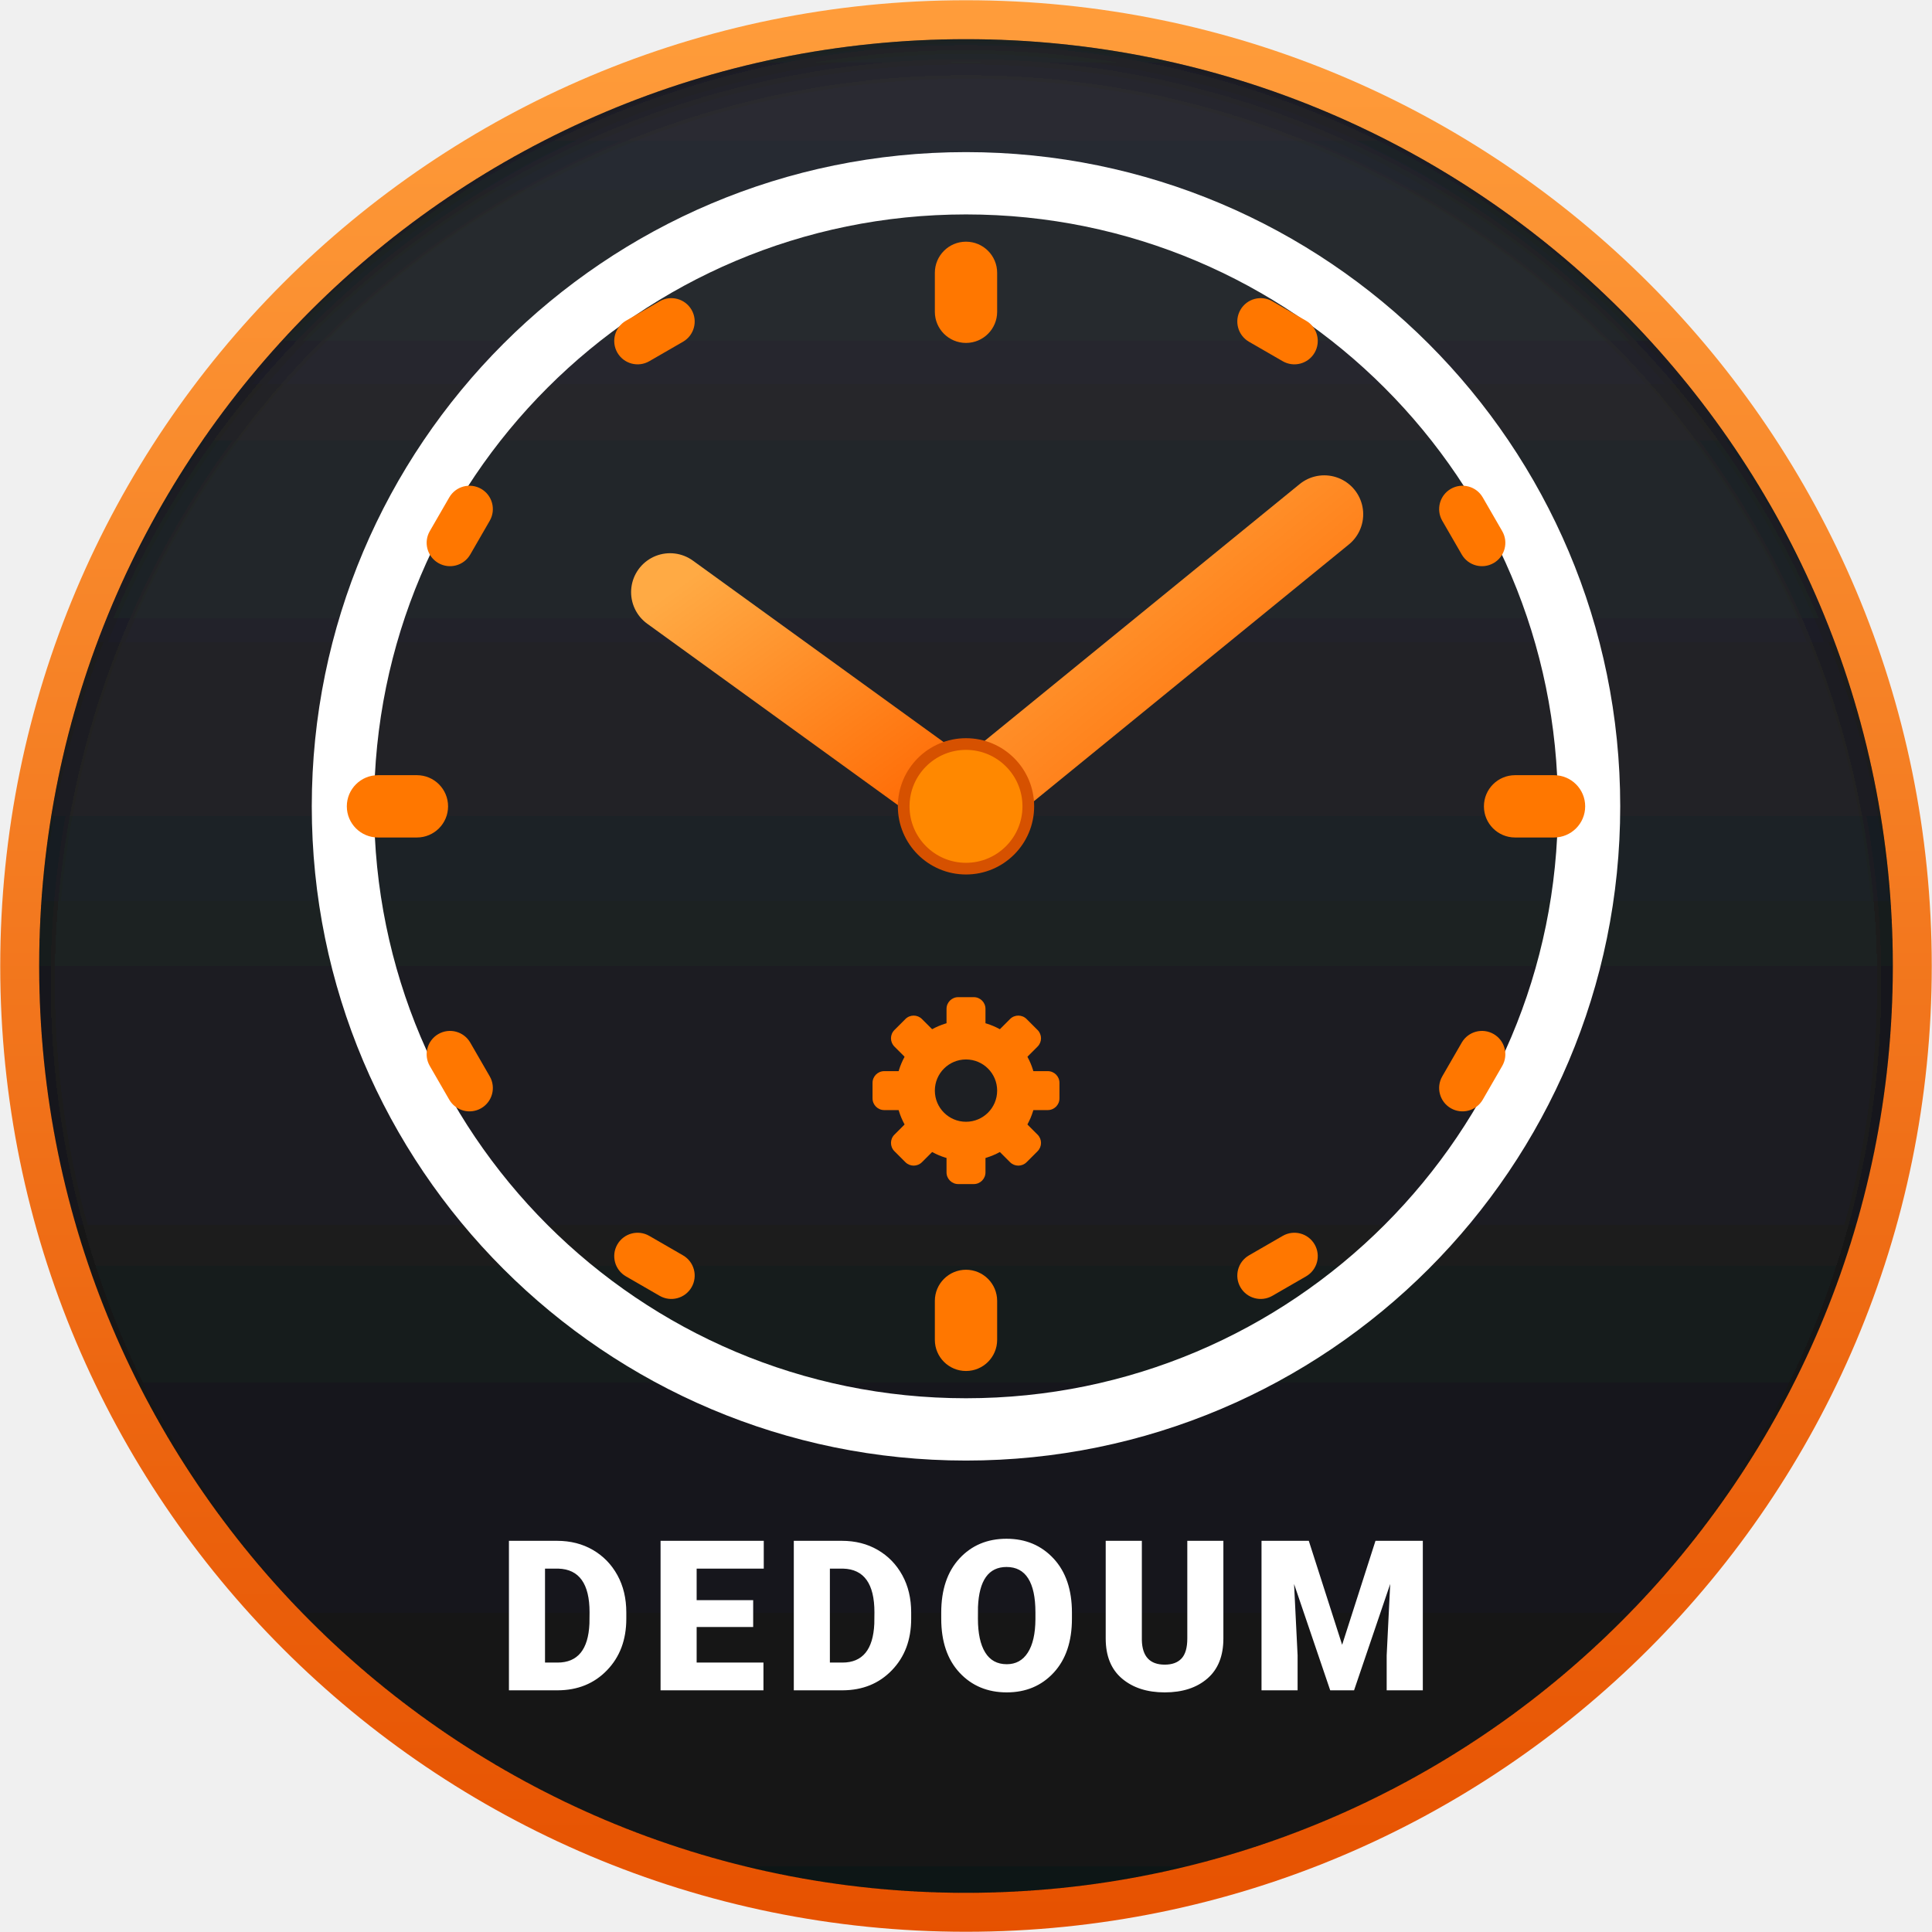
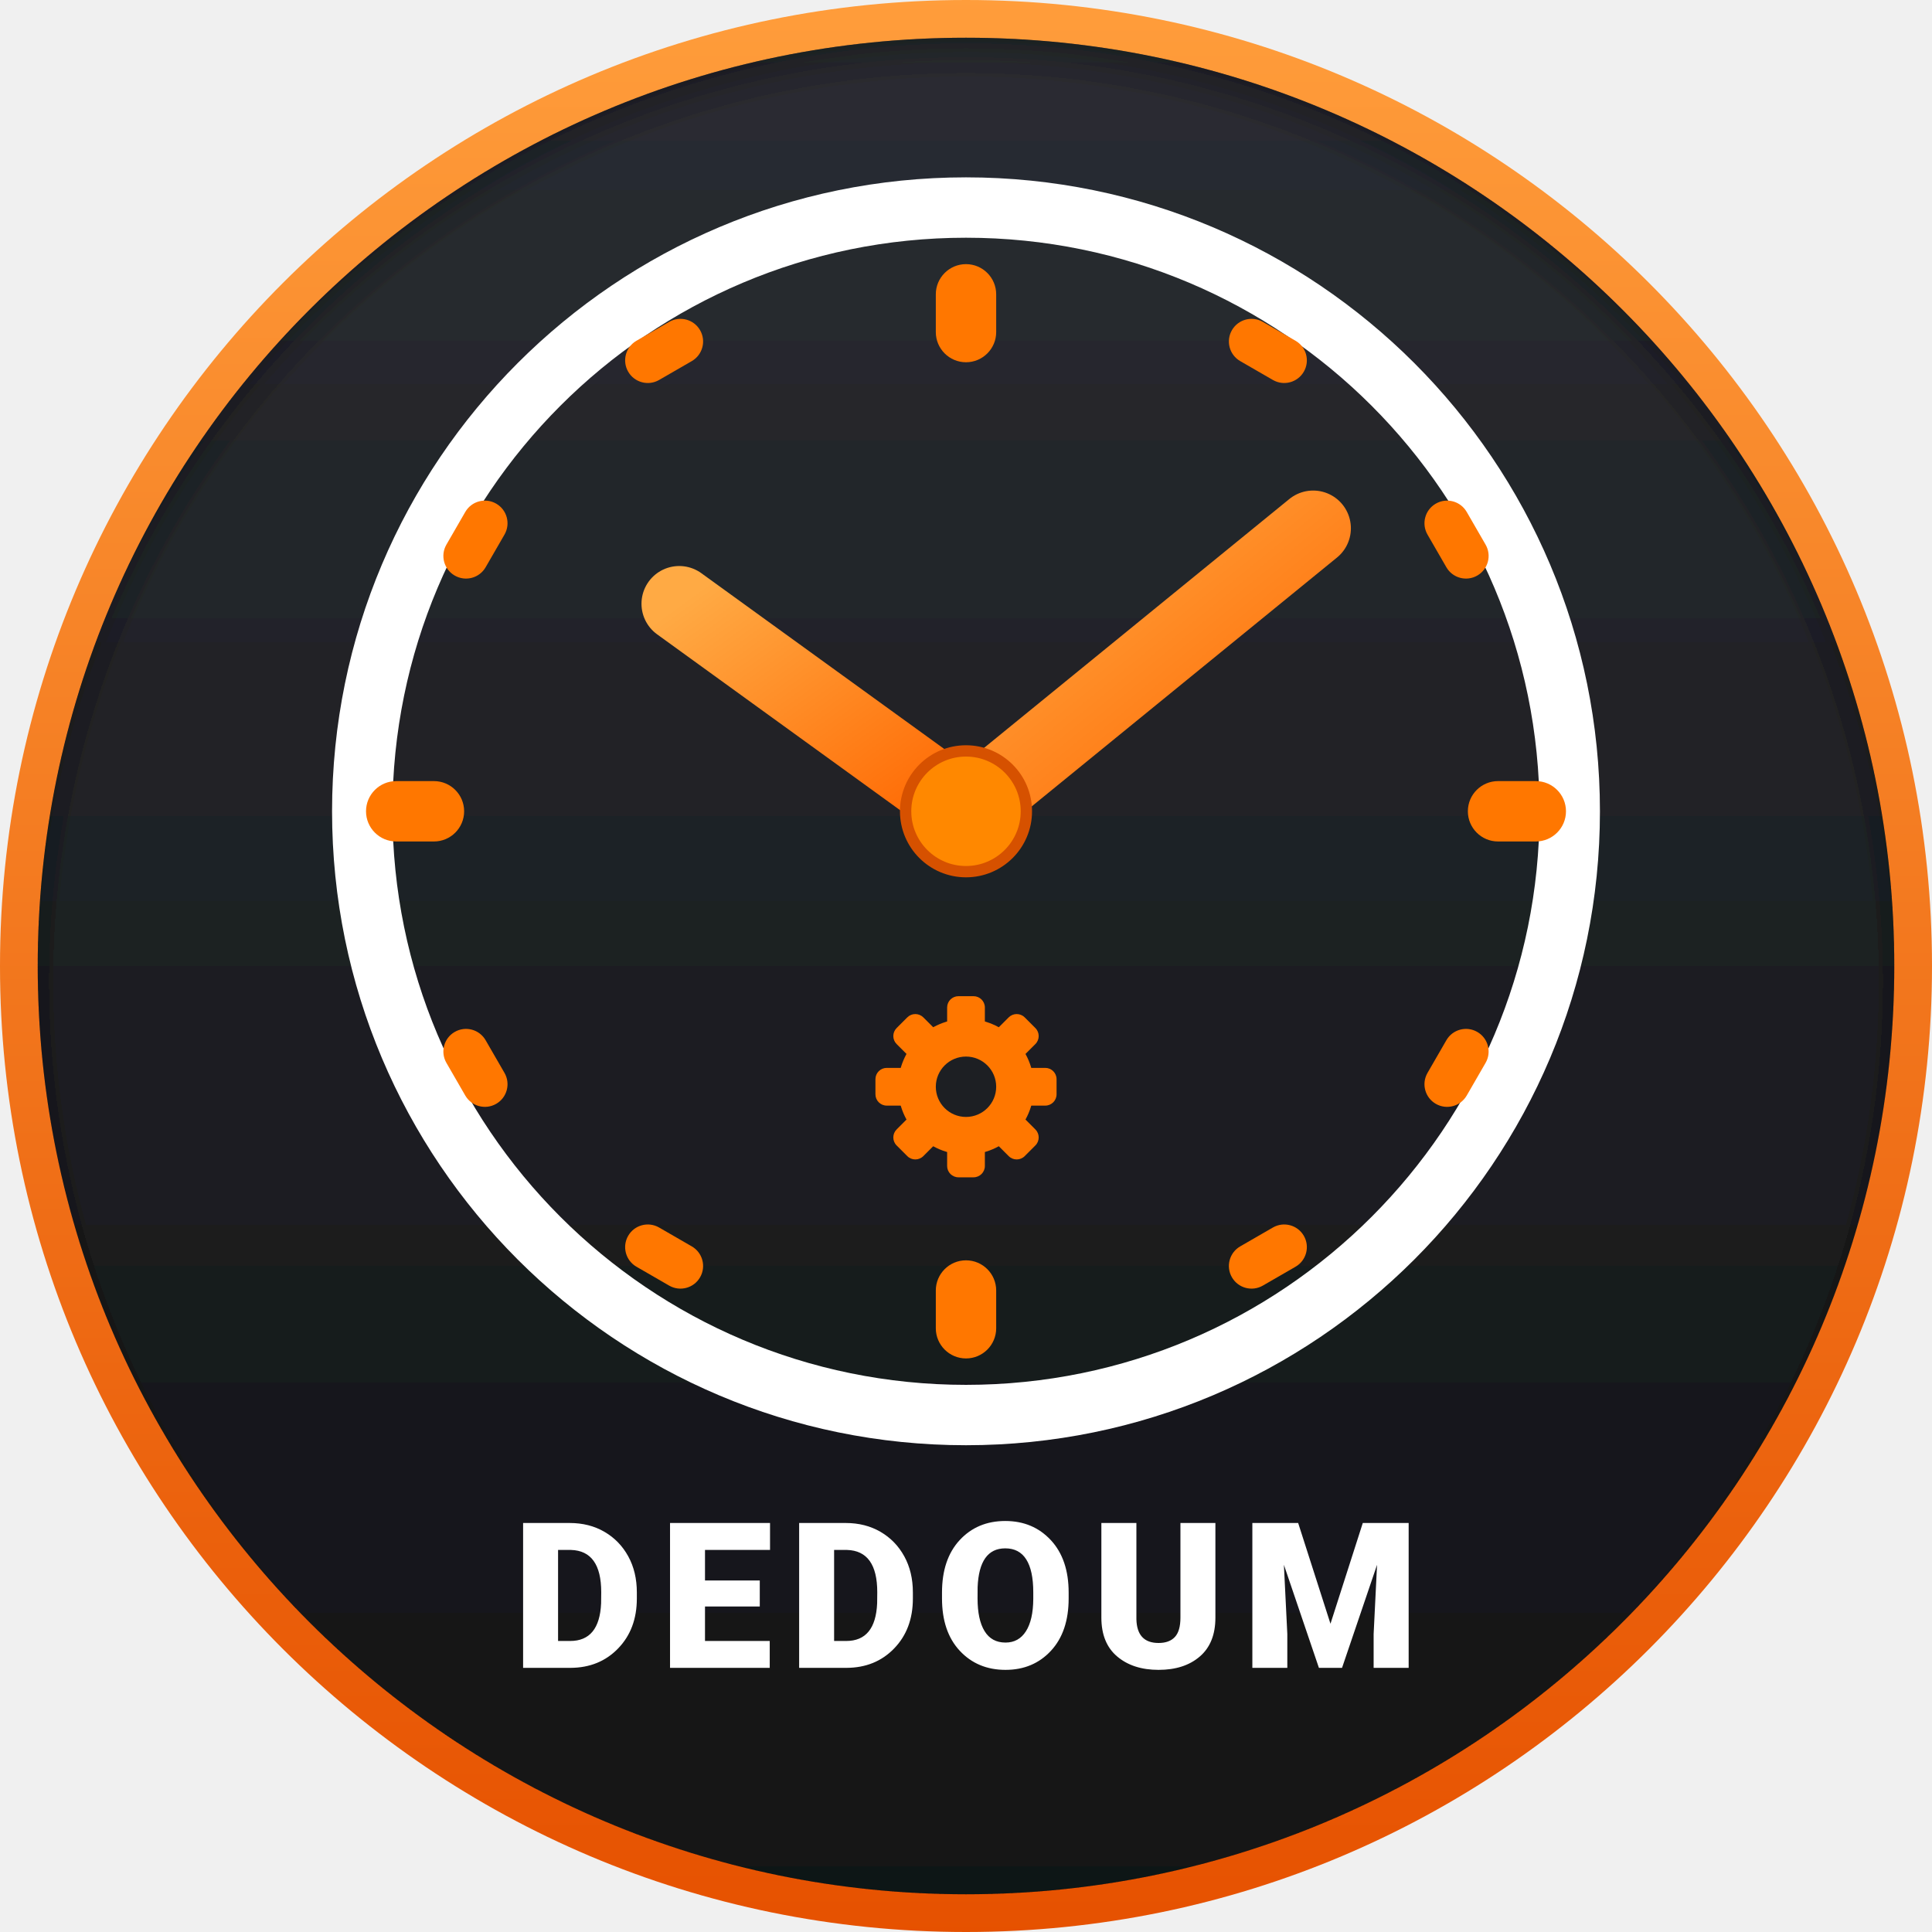
<svg xmlns="http://www.w3.org/2000/svg" viewBox="0 0 512 512" width="100%" height="100%">
  <defs>
    <linearGradient id="orange-border" x1="0%" y1="0%" x2="0%" y2="100%">
      <stop offset="0%" stop-color="#ff9d3b" />
      <stop offset="100%" stop-color="#e65100" />
    </linearGradient>
    <linearGradient id="bg-gradient" x1="0%" y1="0%" x2="0%" y2="100%">
      <stop offset="0%" stop-color="#2a2d32" />
      <stop offset="100%" stop-color="#111215" />
    </linearGradient>
    <linearGradient id="orange-needle" x1="0%" y1="0%" x2="100%" y2="100%">
      <stop offset="0%" stop-color="#ffaa44" />
      <stop offset="100%" stop-color="#ff6600" />
    </linearGradient>
    <filter id="inner-shadow" x="-20%" y="-20%" width="140%" height="140%">
      <feOffset dx="0" dy="4" />
      <feGaussianBlur stdDeviation="5" result="offset-blur" />
      <feComposite operator="out" in="SourceGraphic" in2="offset-blur" result="inverse" />
      <feFlood flood-color="#000" flood-opacity="0.6" result="color" />
      <feComposite operator="in" in="color" in2="inverse" result="shadow" />
      <feComposite operator="over" in="shadow" in2="SourceGraphic" />
    </filter>
  </defs>
-   <g transform="translate(256, 256) scale(1.032) translate(-256, -256)">
-     <circle cx="256" cy="256" r="248" fill="url(#orange-border)" />
-     <circle cx="256" cy="256" r="238" fill="url(#bg-gradient)" filter="url(#inner-shadow)" />
-     <circle cx="256" cy="215" r="160" fill="none" stroke="#ffffff" stroke-width="16" />
-     <rect x="248" y="70" width="16" height="26" rx="8" fill="#ff7700" />
-     <rect x="389" y="207" width="26" height="16" rx="8" fill="#ff7700" />
-     <rect x="248" y="334" width="16" height="26" rx="8" fill="#ff7700" />
-     <rect x="97" y="207" width="26" height="16" rx="8" fill="#ff7700" />
-     <rect x="325" y="87" width="22" height="12" rx="6" fill="#ff7700" transform="rotate(30 336 93)" />
-     <rect x="375" y="137" width="22" height="12" rx="6" fill="#ff7700" transform="rotate(60 386 143)" />
-     <rect x="375" y="277" width="22" height="12" rx="6" fill="#ff7700" transform="rotate(120 386 283)" />
-     <rect x="325" y="327" width="22" height="12" rx="6" fill="#ff7700" transform="rotate(150 336 333)" />
-     <rect x="165" y="327" width="22" height="12" rx="6" fill="#ff7700" transform="rotate(210 176 333)" />
-     <rect x="115" y="277" width="22" height="12" rx="6" fill="#ff7700" transform="rotate(240 126 283)" />
-     <rect x="115" y="137" width="22" height="12" rx="6" fill="#ff7700" transform="rotate(300 126 143)" />
-     <rect x="165" y="87" width="22" height="12" rx="6" fill="#ff7700" transform="rotate(330 176 93)" />
-     <line x1="256" y1="215" x2="180" y2="160" stroke="url(#orange-needle)" stroke-width="20" stroke-linecap="round" />
-     <line x1="256" y1="215" x2="348" y2="140" stroke="url(#orange-needle)" stroke-width="20" stroke-linecap="round" />
-     <circle cx="256" cy="215" r="16" fill="#ff8800" stroke="#d65100" stroke-width="3" />
-     <g transform="translate(256, 288)">
-       <rect x="-5" y="-24" width="10" height="48" rx="3" fill="#ff7700" />
-       <rect x="-5" y="-24" width="10" height="48" rx="3" fill="#ff7700" transform="rotate(45)" />
-       <rect x="-5" y="-24" width="10" height="48" rx="3" fill="#ff7700" transform="rotate(90)" />
-       <rect x="-5" y="-24" width="10" height="48" rx="3" fill="#ff7700" transform="rotate(135)" />
-       <circle cx="0" cy="0" r="18" fill="#ff7700" />
-       <circle cx="0" cy="0" r="8" fill="#1d1f23" />
-     </g>
-     <text x="256" y="442" text-anchor="middle" font-family="'Segoe UI', Roboto, 'Helvetica Neue', Arial, sans-serif" font-weight="900" font-size="54" letter-spacing="4" fill="#ffffff">DEDOUM</text>
+   <circle cx="256" cy="256" r="256" fill="url(#orange-border)" />
+   <circle cx="256" cy="256" r="246" fill="url(#bg-gradient)" filter="url(#inner-shadow)" />
+   <circle cx="256" cy="215" r="160" fill="none" stroke="#ffffff" stroke-width="16" />
+   <rect x="248" y="70" width="16" height="26" rx="8" fill="#ff7700" />
+   <rect x="389" y="207" width="26" height="16" rx="8" fill="#ff7700" />
+   <rect x="248" y="334" width="16" height="26" rx="8" fill="#ff7700" />
+   <rect x="97" y="207" width="26" height="16" rx="8" fill="#ff7700" />
+   <rect x="325" y="87" width="22" height="12" rx="6" fill="#ff7700" transform="rotate(30 336 93)" />
+   <rect x="375" y="137" width="22" height="12" rx="6" fill="#ff7700" transform="rotate(60 386 143)" />
+   <rect x="375" y="277" width="22" height="12" rx="6" fill="#ff7700" transform="rotate(120 386 283)" />
+   <rect x="325" y="327" width="22" height="12" rx="6" fill="#ff7700" transform="rotate(150 336 333)" />
+   <rect x="165" y="327" width="22" height="12" rx="6" fill="#ff7700" transform="rotate(210 176 333)" />
+   <rect x="115" y="277" width="22" height="12" rx="6" fill="#ff7700" transform="rotate(240 126 283)" />
+   <rect x="115" y="137" width="22" height="12" rx="6" fill="#ff7700" transform="rotate(300 126 143)" />
+   <rect x="165" y="87" width="22" height="12" rx="6" fill="#ff7700" transform="rotate(330 176 93)" />
+   <line x1="256" y1="215" x2="180" y2="160" stroke="url(#orange-needle)" stroke-width="20" stroke-linecap="round" />
+   <line x1="256" y1="215" x2="348" y2="140" stroke="url(#orange-needle)" stroke-width="20" stroke-linecap="round" />
+   <circle cx="256" cy="215" r="16" fill="#ff8800" stroke="#d65100" stroke-width="3" />
+   <g transform="translate(256, 288)">
+     <rect x="-5" y="-24" width="10" height="48" rx="3" fill="#ff7700" />
+     <rect x="-5" y="-24" width="10" height="48" rx="3" fill="#ff7700" transform="rotate(45)" />
+     <rect x="-5" y="-24" width="10" height="48" rx="3" fill="#ff7700" transform="rotate(90)" />
+     <rect x="-5" y="-24" width="10" height="48" rx="3" fill="#ff7700" transform="rotate(135)" />
+     <circle cx="0" cy="0" r="18" fill="#ff7700" />
+     <circle cx="0" cy="0" r="8" fill="#1d1f23" />
  </g>
+   <text x="256" y="442" text-anchor="middle" font-family="'Segoe UI', Roboto, 'Helvetica Neue', Arial, sans-serif" font-weight="900" font-size="54" letter-spacing="4" fill="#ffffff">DEDOUM</text>
</svg>
